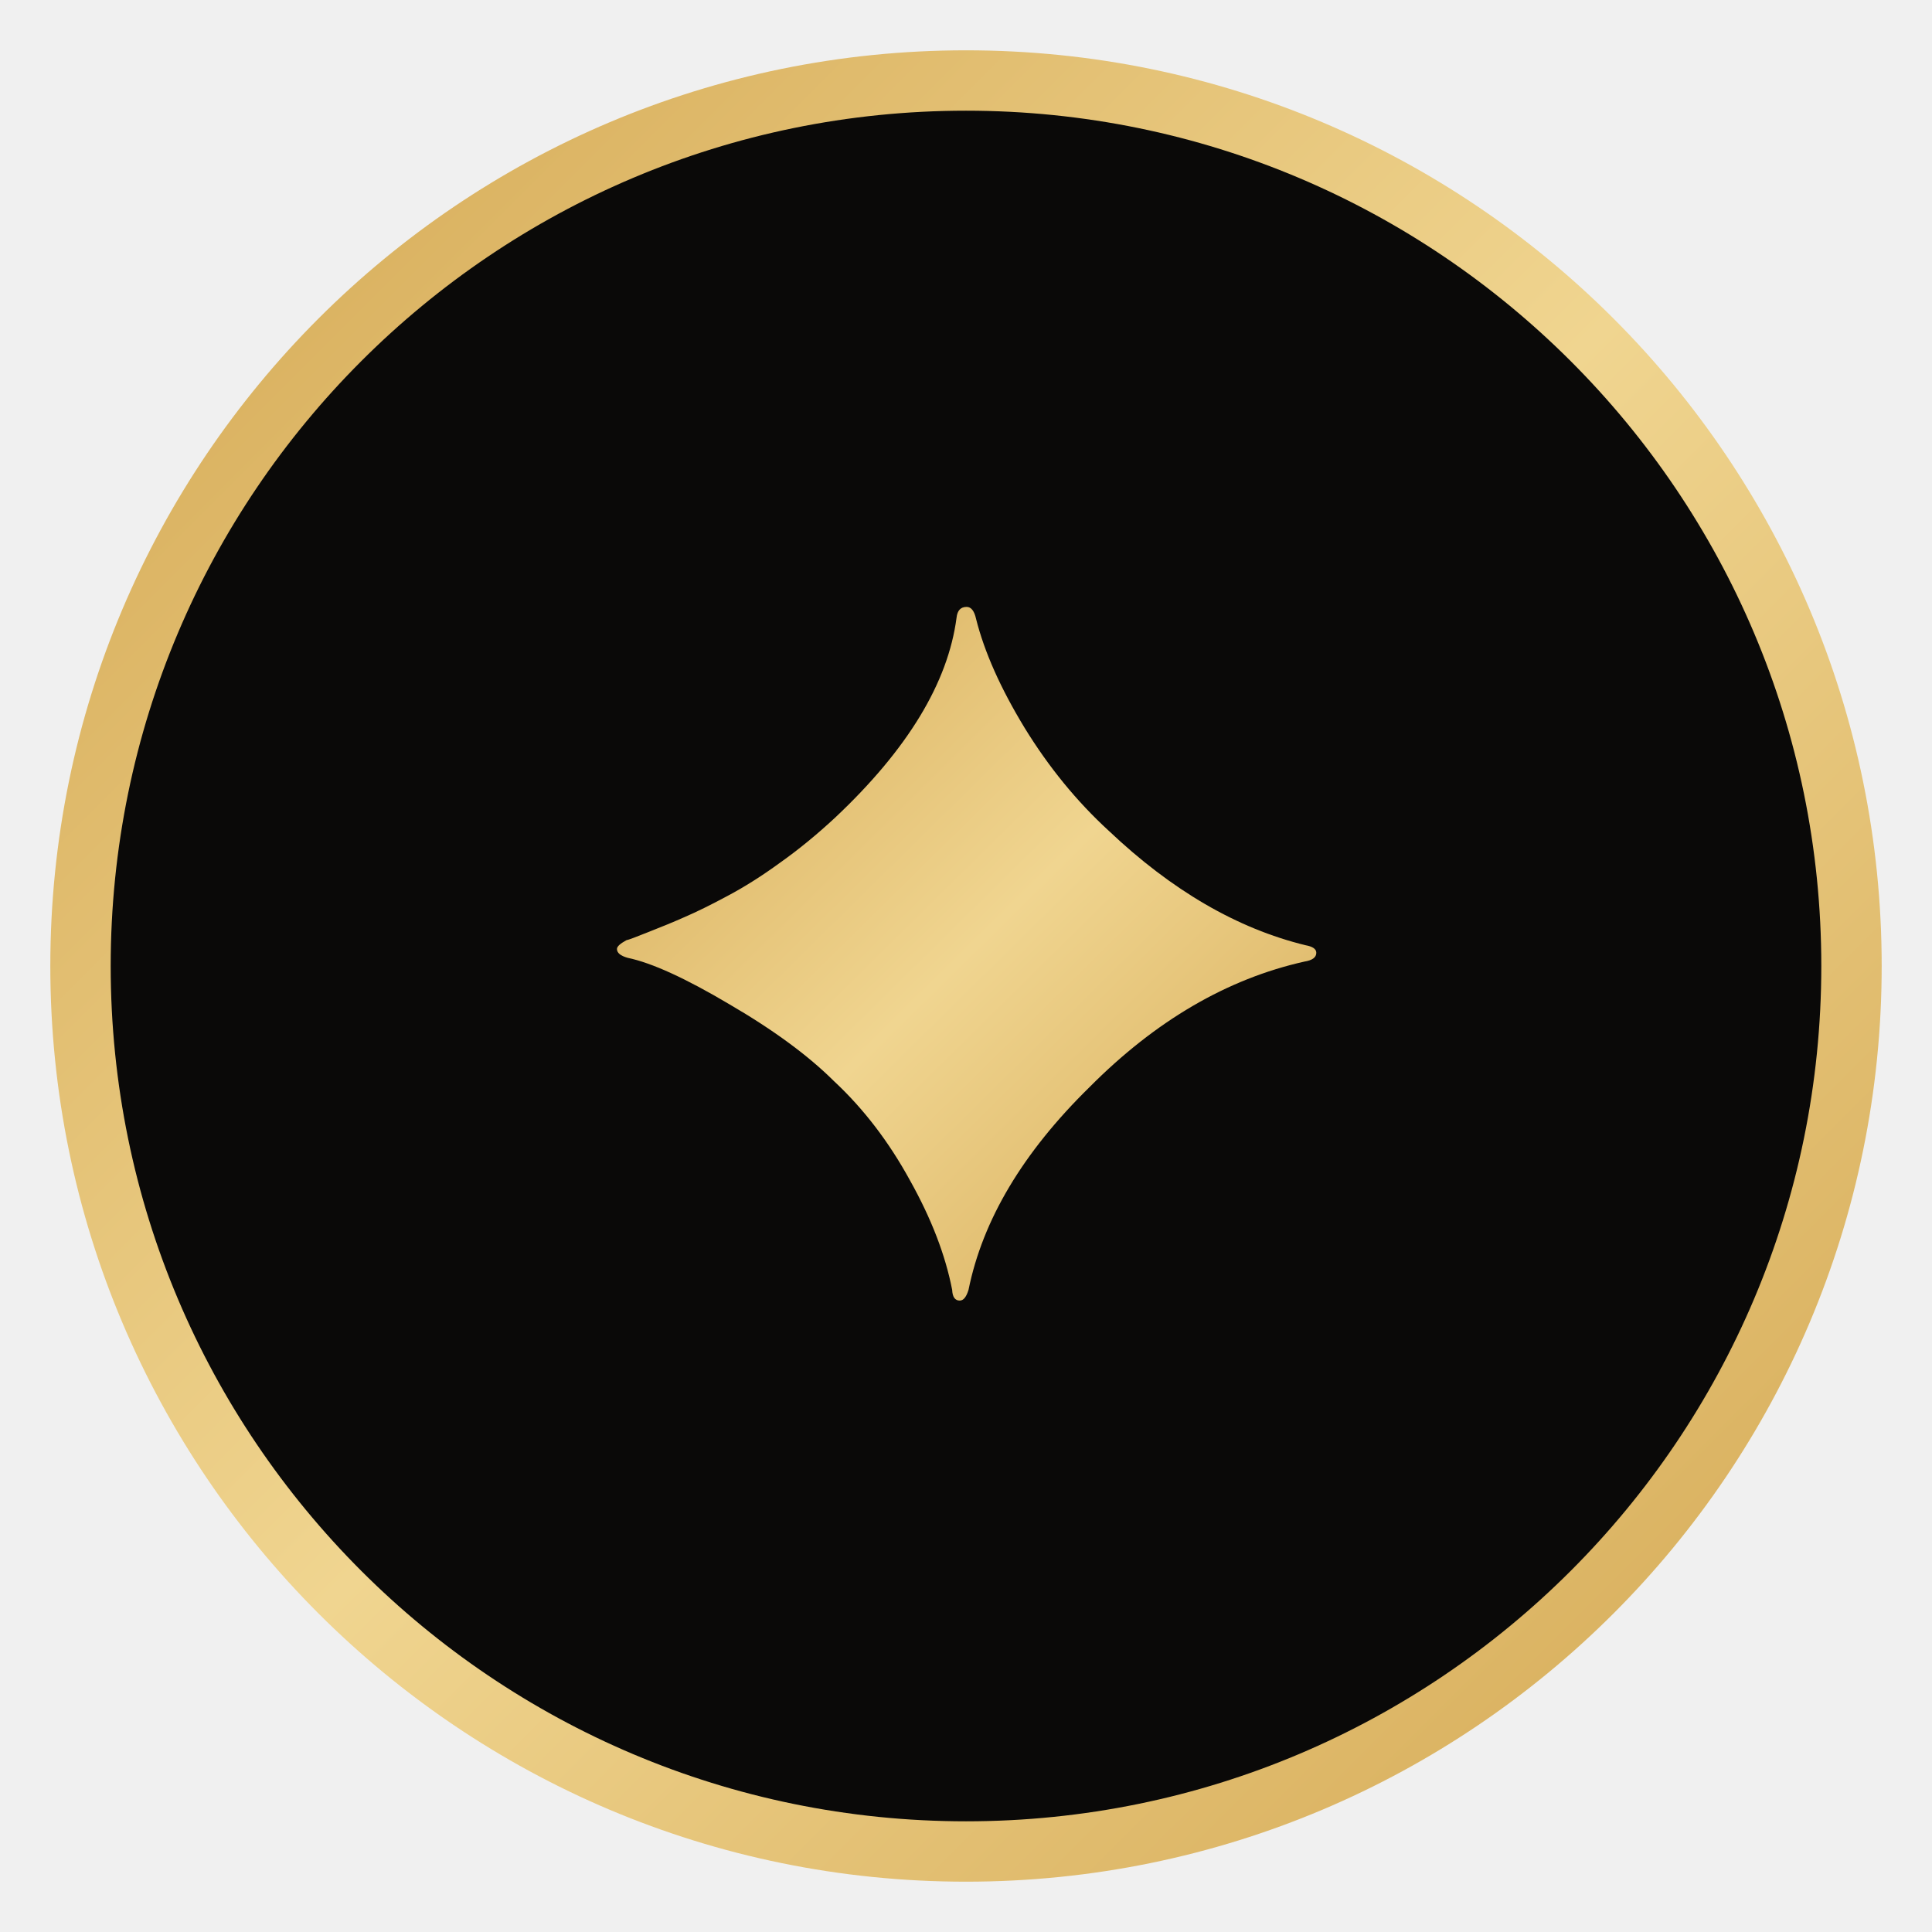
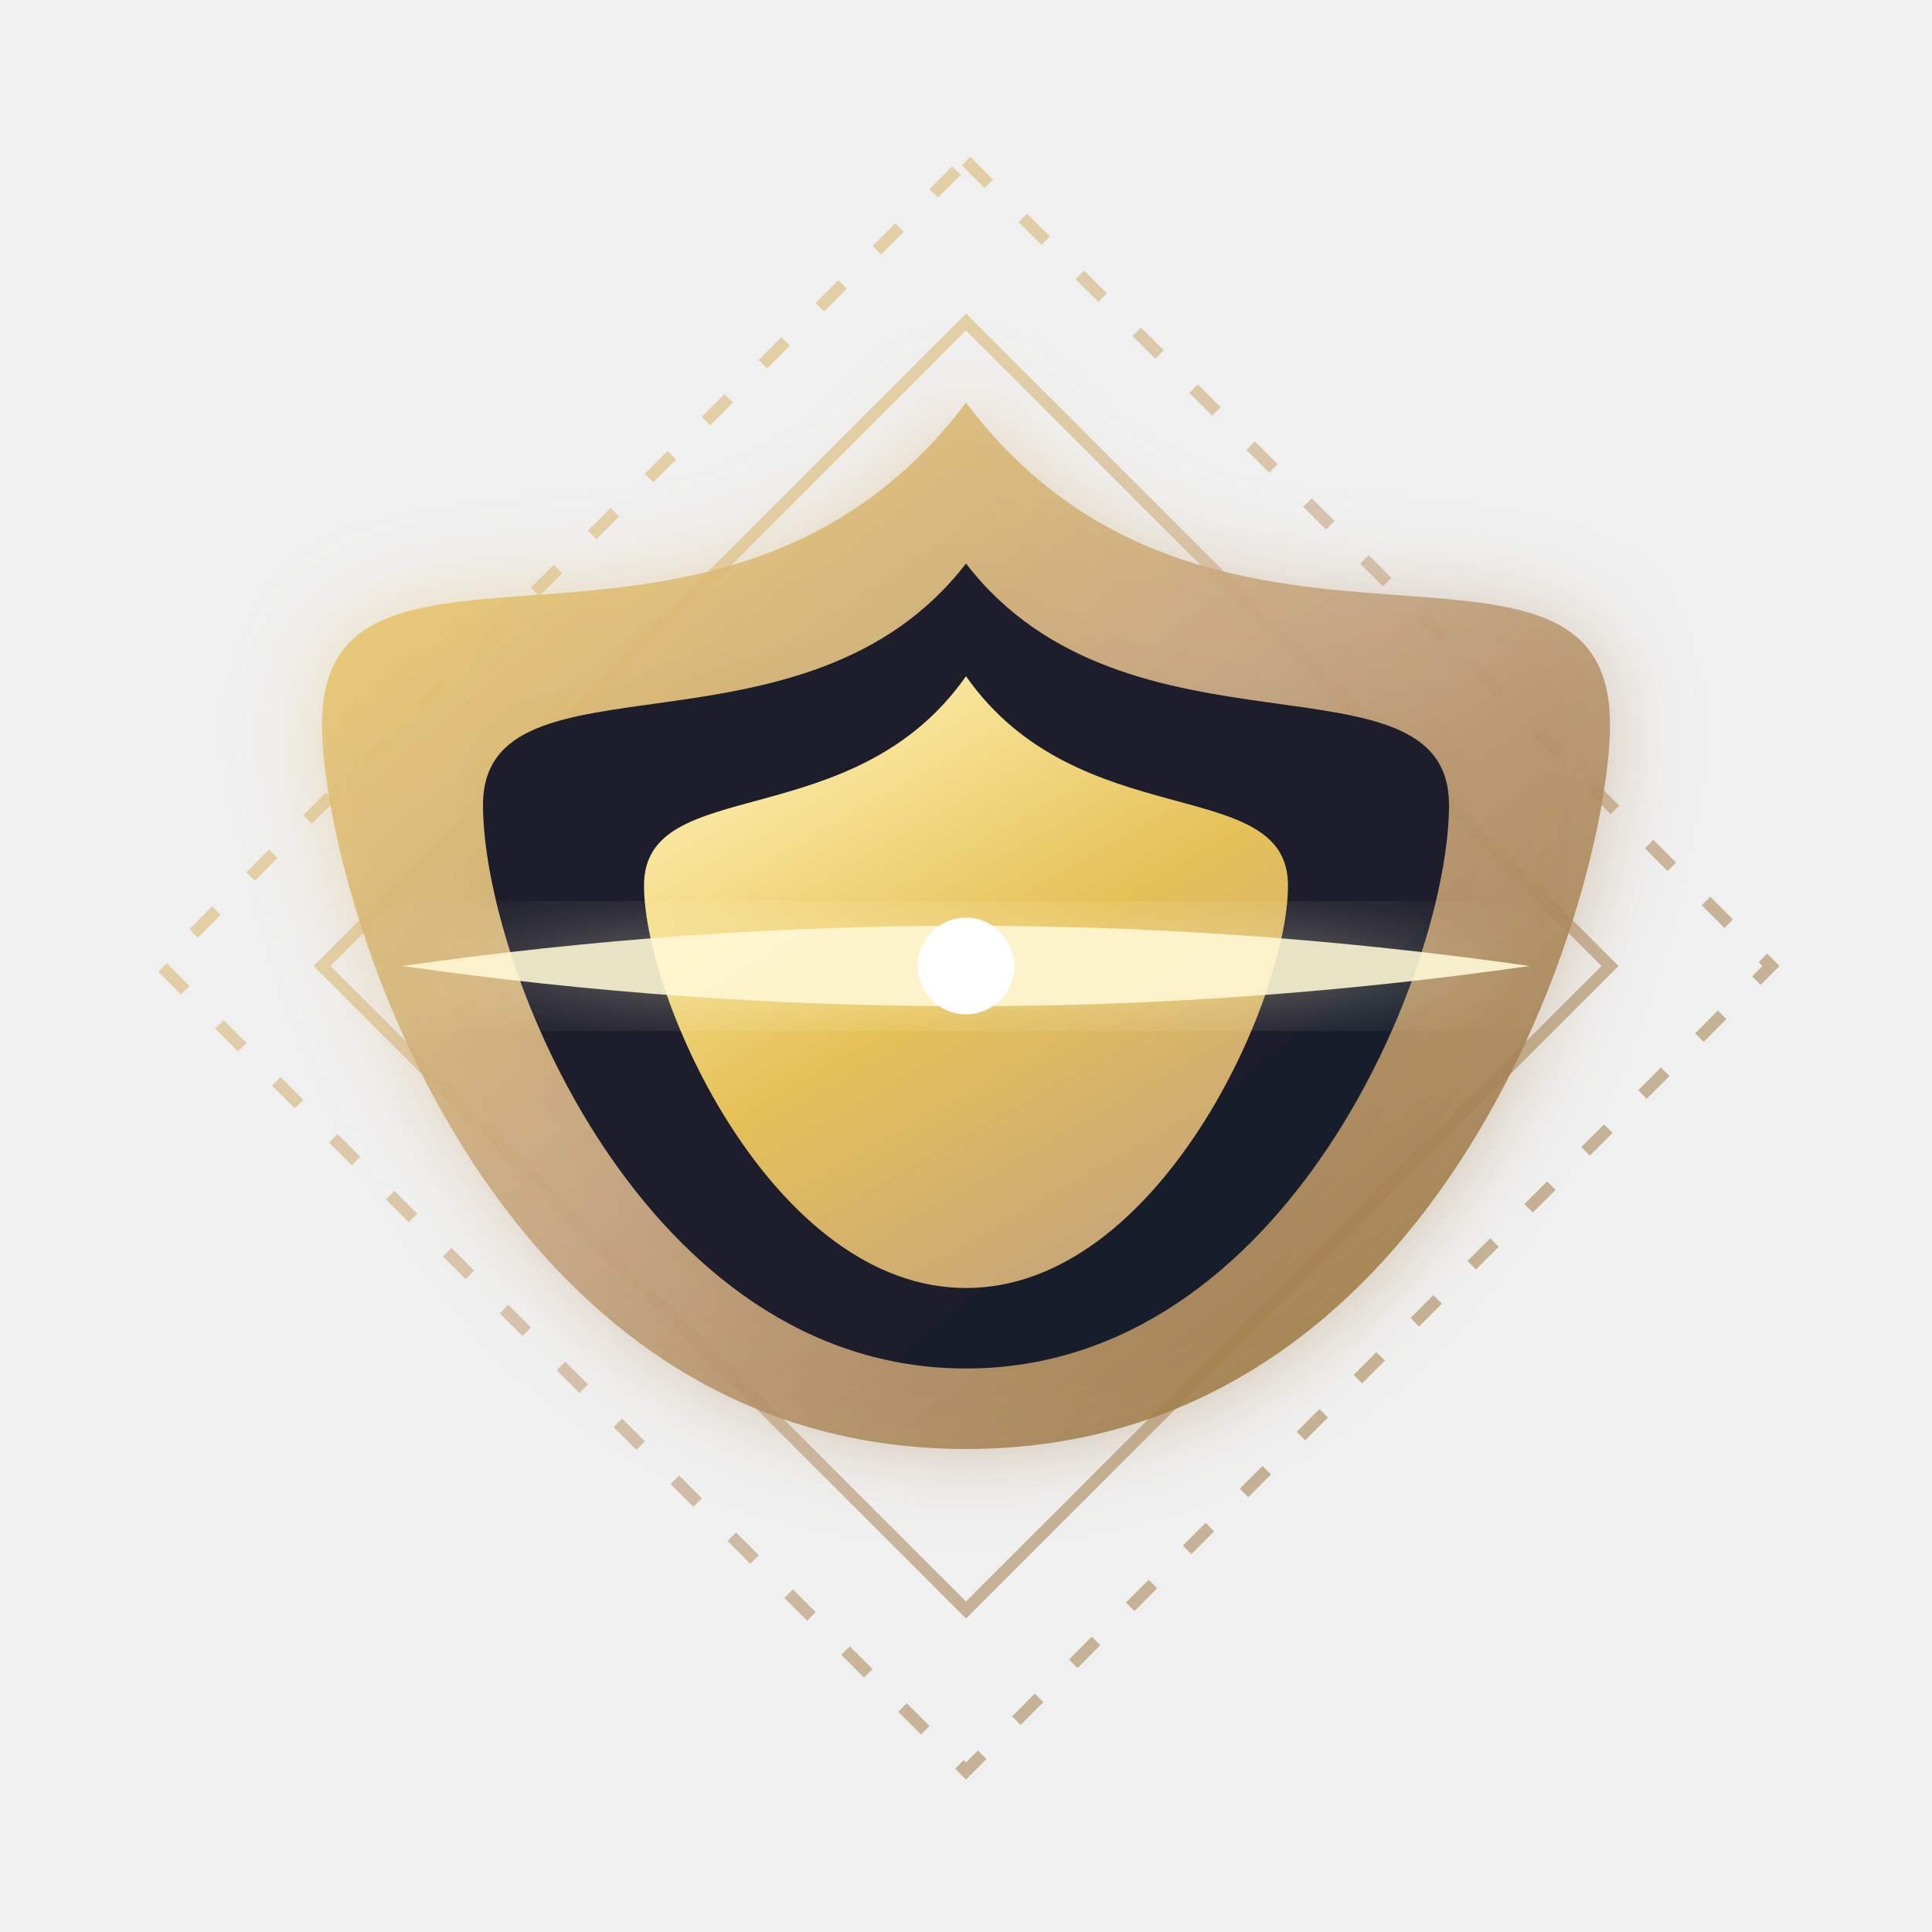
- <svg xmlns="http://www.w3.org/2000/svg" viewBox="0 0 48 48" width="48" height="48">
+ <svg xmlns="http://www.w3.org/2000/svg" viewBox="0 0 120 120" width="100%" height="100%">
  <defs>
-     <linearGradient id="gold" x1="0%" y1="0%" x2="100%" y2="100%">
-       <stop offset="0%" style="stop-color:#d4a853" />
-       <stop offset="50%" style="stop-color:#f0d590" />
-       <stop offset="100%" style="stop-color:#d4a853" />
+     <linearGradient id="gold-gradient" x1="0%" y1="0%" x2="100%" y2="100%">
+       <stop offset="0%" stop-color="#F2D06B" />
+       <stop offset="50%" stop-color="#C3A27E" />
+       <stop offset="100%" stop-color="#8F6B32" />
    </linearGradient>
+     <linearGradient id="gold-light" x1="20%" y1="0%" x2="80%" y2="100%">
+       <stop offset="0%" stop-color="#FFF2B2" />
+       <stop offset="50%" stop-color="#E5C158" />
+       <stop offset="100%" stop-color="#C3A27E" />
+     </linearGradient>
+     <filter id="luxury-glow" x="-30%" y="-30%" width="160%" height="160%">
+       <feGaussianBlur stdDeviation="2.5" result="blur" />
+       <feComponentTransfer in="blur" result="glow">
+         <feFuncA type="linear" slope="0.5" />
+       </feComponentTransfer>
+       <feMerge>
+         <feMergeNode in="glow" />
+         <feMergeNode in="SourceGraphic" />
+       </feMerge>
+     </filter>
  </defs>
-   <circle cx="24" cy="24" r="22" fill="#0a0908" stroke="url(#gold)" stroke-width="1.5" />
-   <text x="24" y="32" text-anchor="middle" font-family="serif" font-size="24" font-weight="bold" fill="url(#gold)">✦</text>
+   <g stroke="url(#gold-gradient)" stroke-width="0.75" fill="none" opacity="0.6">
+     <path d="M60 10 L110 60 L60 110 L10 60 Z" stroke-dasharray="2 3" />
+     <path d="M60 20 L100 60 L60 100 L20 60 Z" />
+     <line x1="10" y1="60" x2="110" y2="60" stroke-width="0.5" />
+     <line x1="60" y1="10" x2="60" y2="110" stroke-width="0.5" />
+   </g>
+   <g filter="url(#luxury-glow)">
+     <path d="M60 90 C30 90 20 55 20 45 C20 30 45 45 60 25 C75 45 100 30 100 45 C100 55 90 90 60 90 Z" fill="url(#gold-gradient)" opacity="0.9" />
+     <path d="M60 85 C40 85 30 60 30 50 C30 40 50 48 60 35 C70 48 90 40 90 50 C90 60 80 85 60 85 Z" fill="#131628" opacity="0.95" />
+     <path d="M60 80 C48 80 40 62 40 55 C40 48 53 52 60 42 C67 52 80 48 80 55 C80 62 72 80 60 80 Z" fill="url(#gold-light)" />
+   </g>
+   <path d="M25 60 Q 60 55 95 60 Q 60 65 25 60 Z" fill="#FFF8D6" opacity="0.9" filter="url(#luxury-glow)" />
+   <circle cx="60" cy="60" r="3" fill="#FFFFFF" />
</svg>
